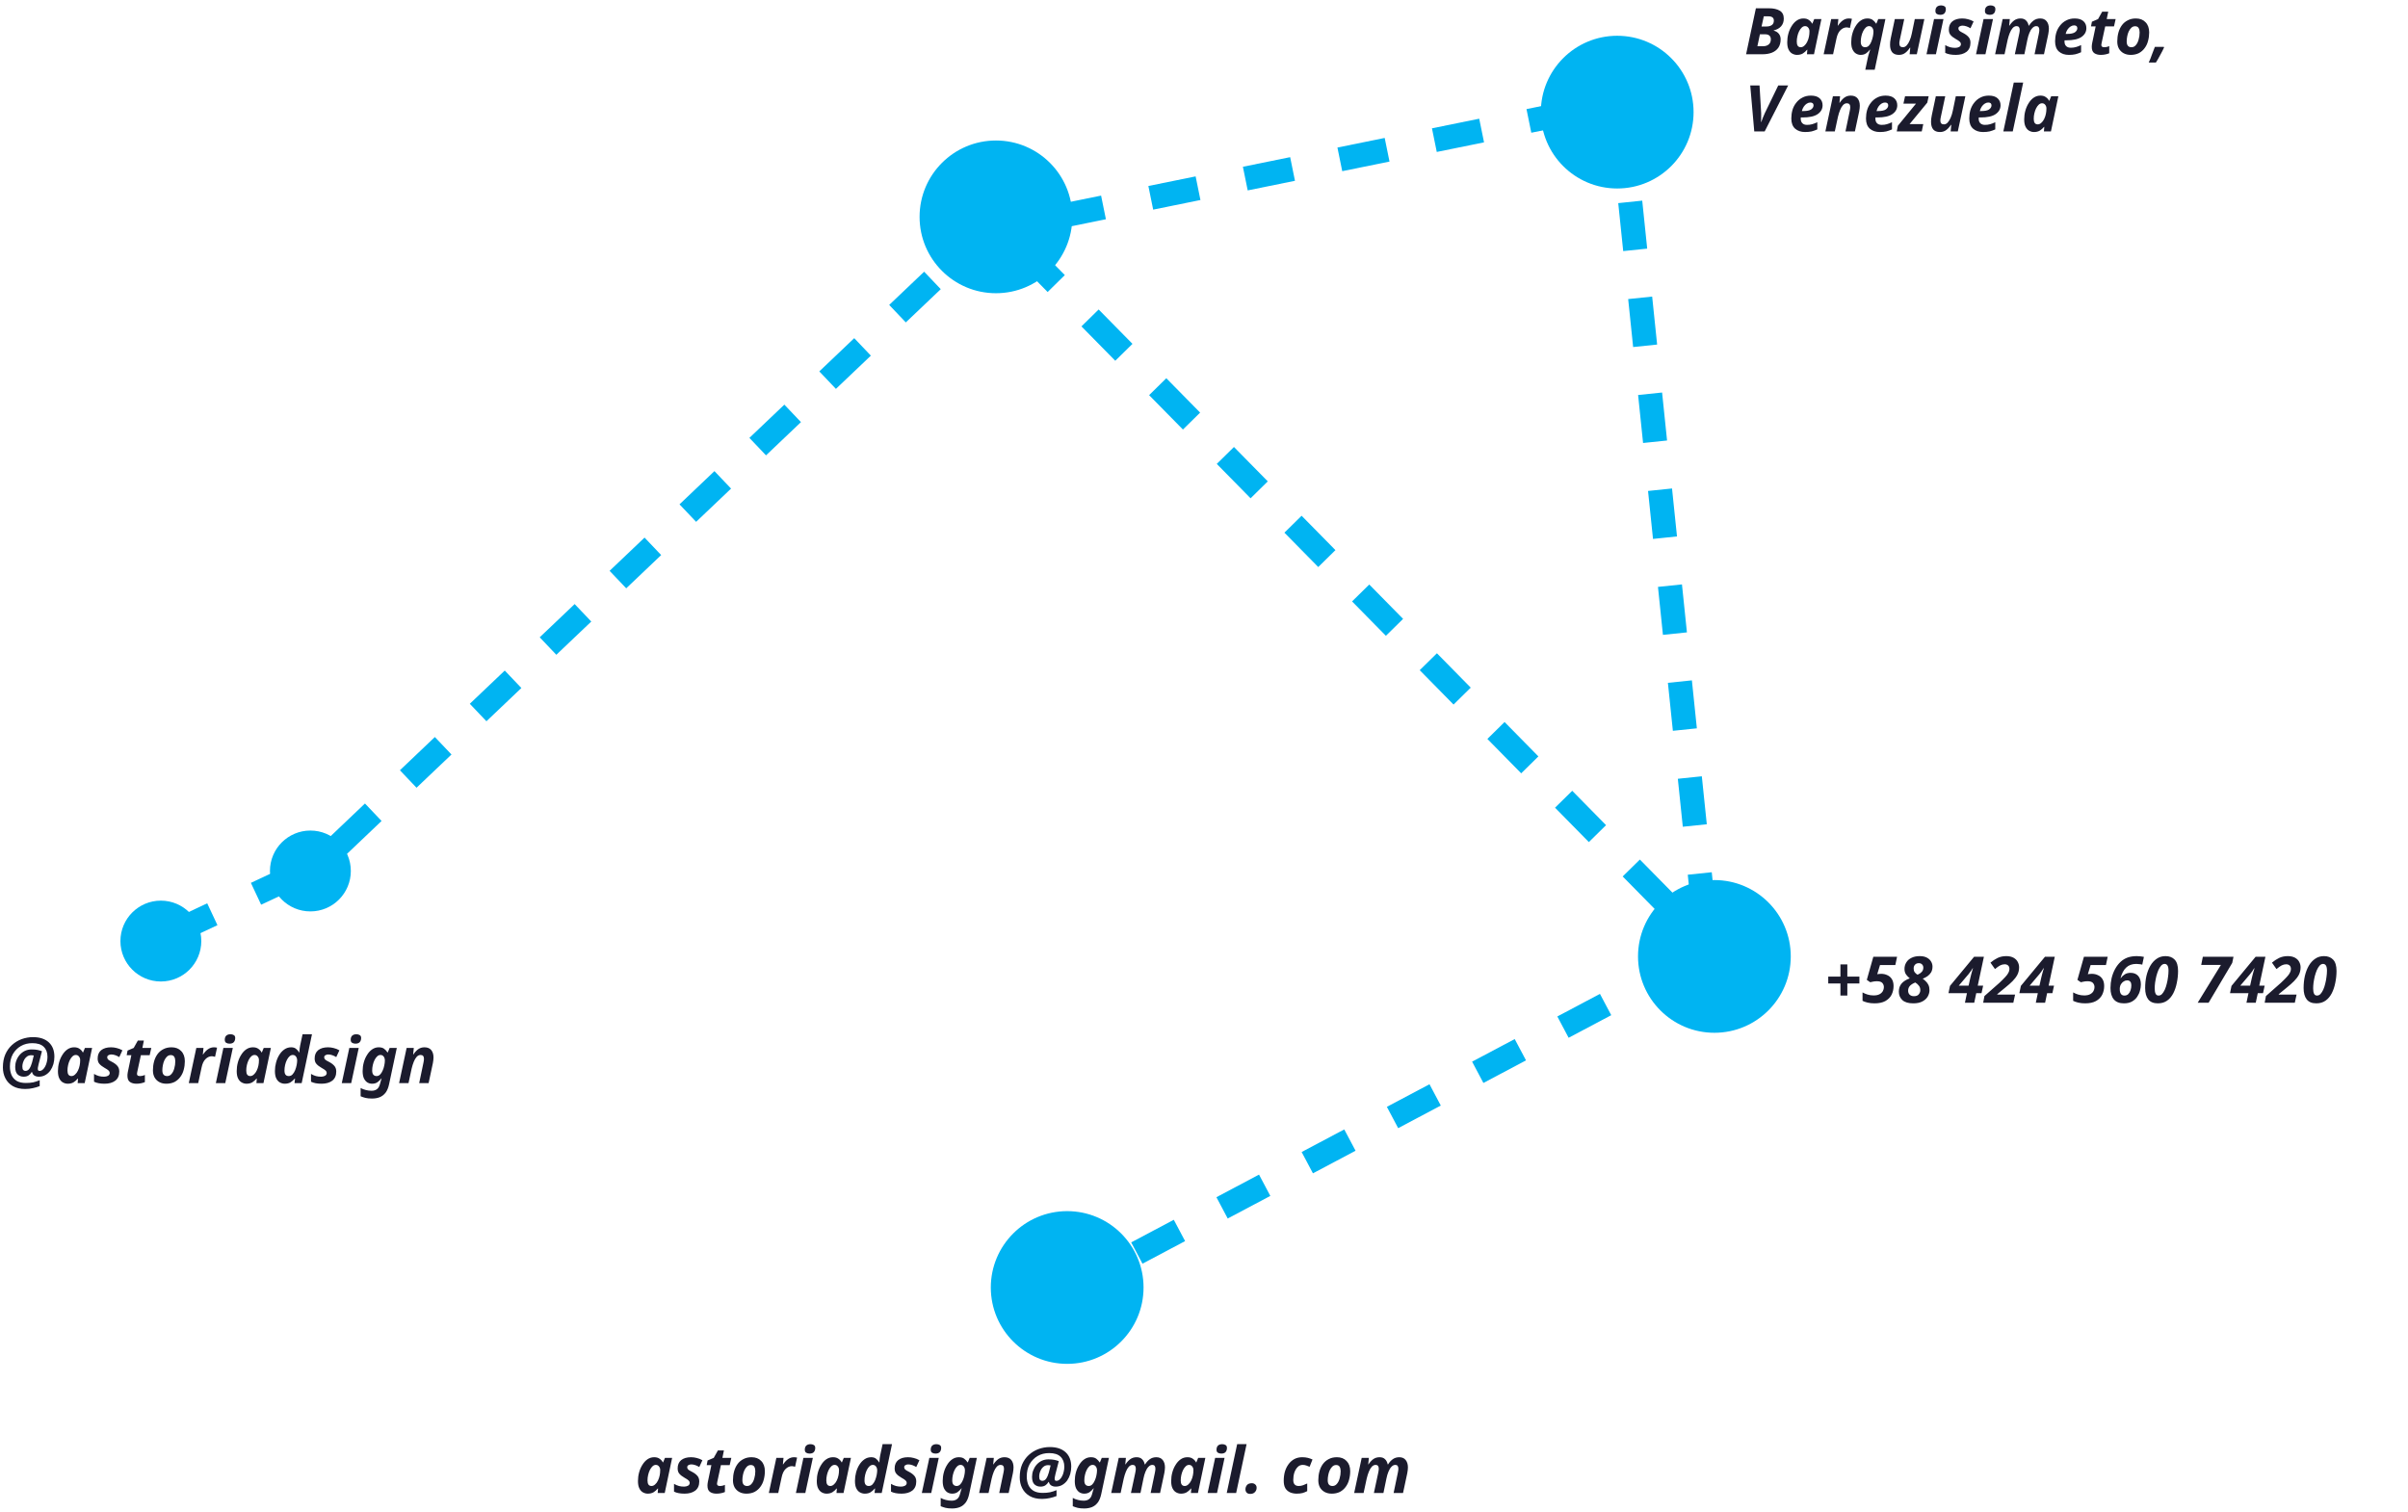
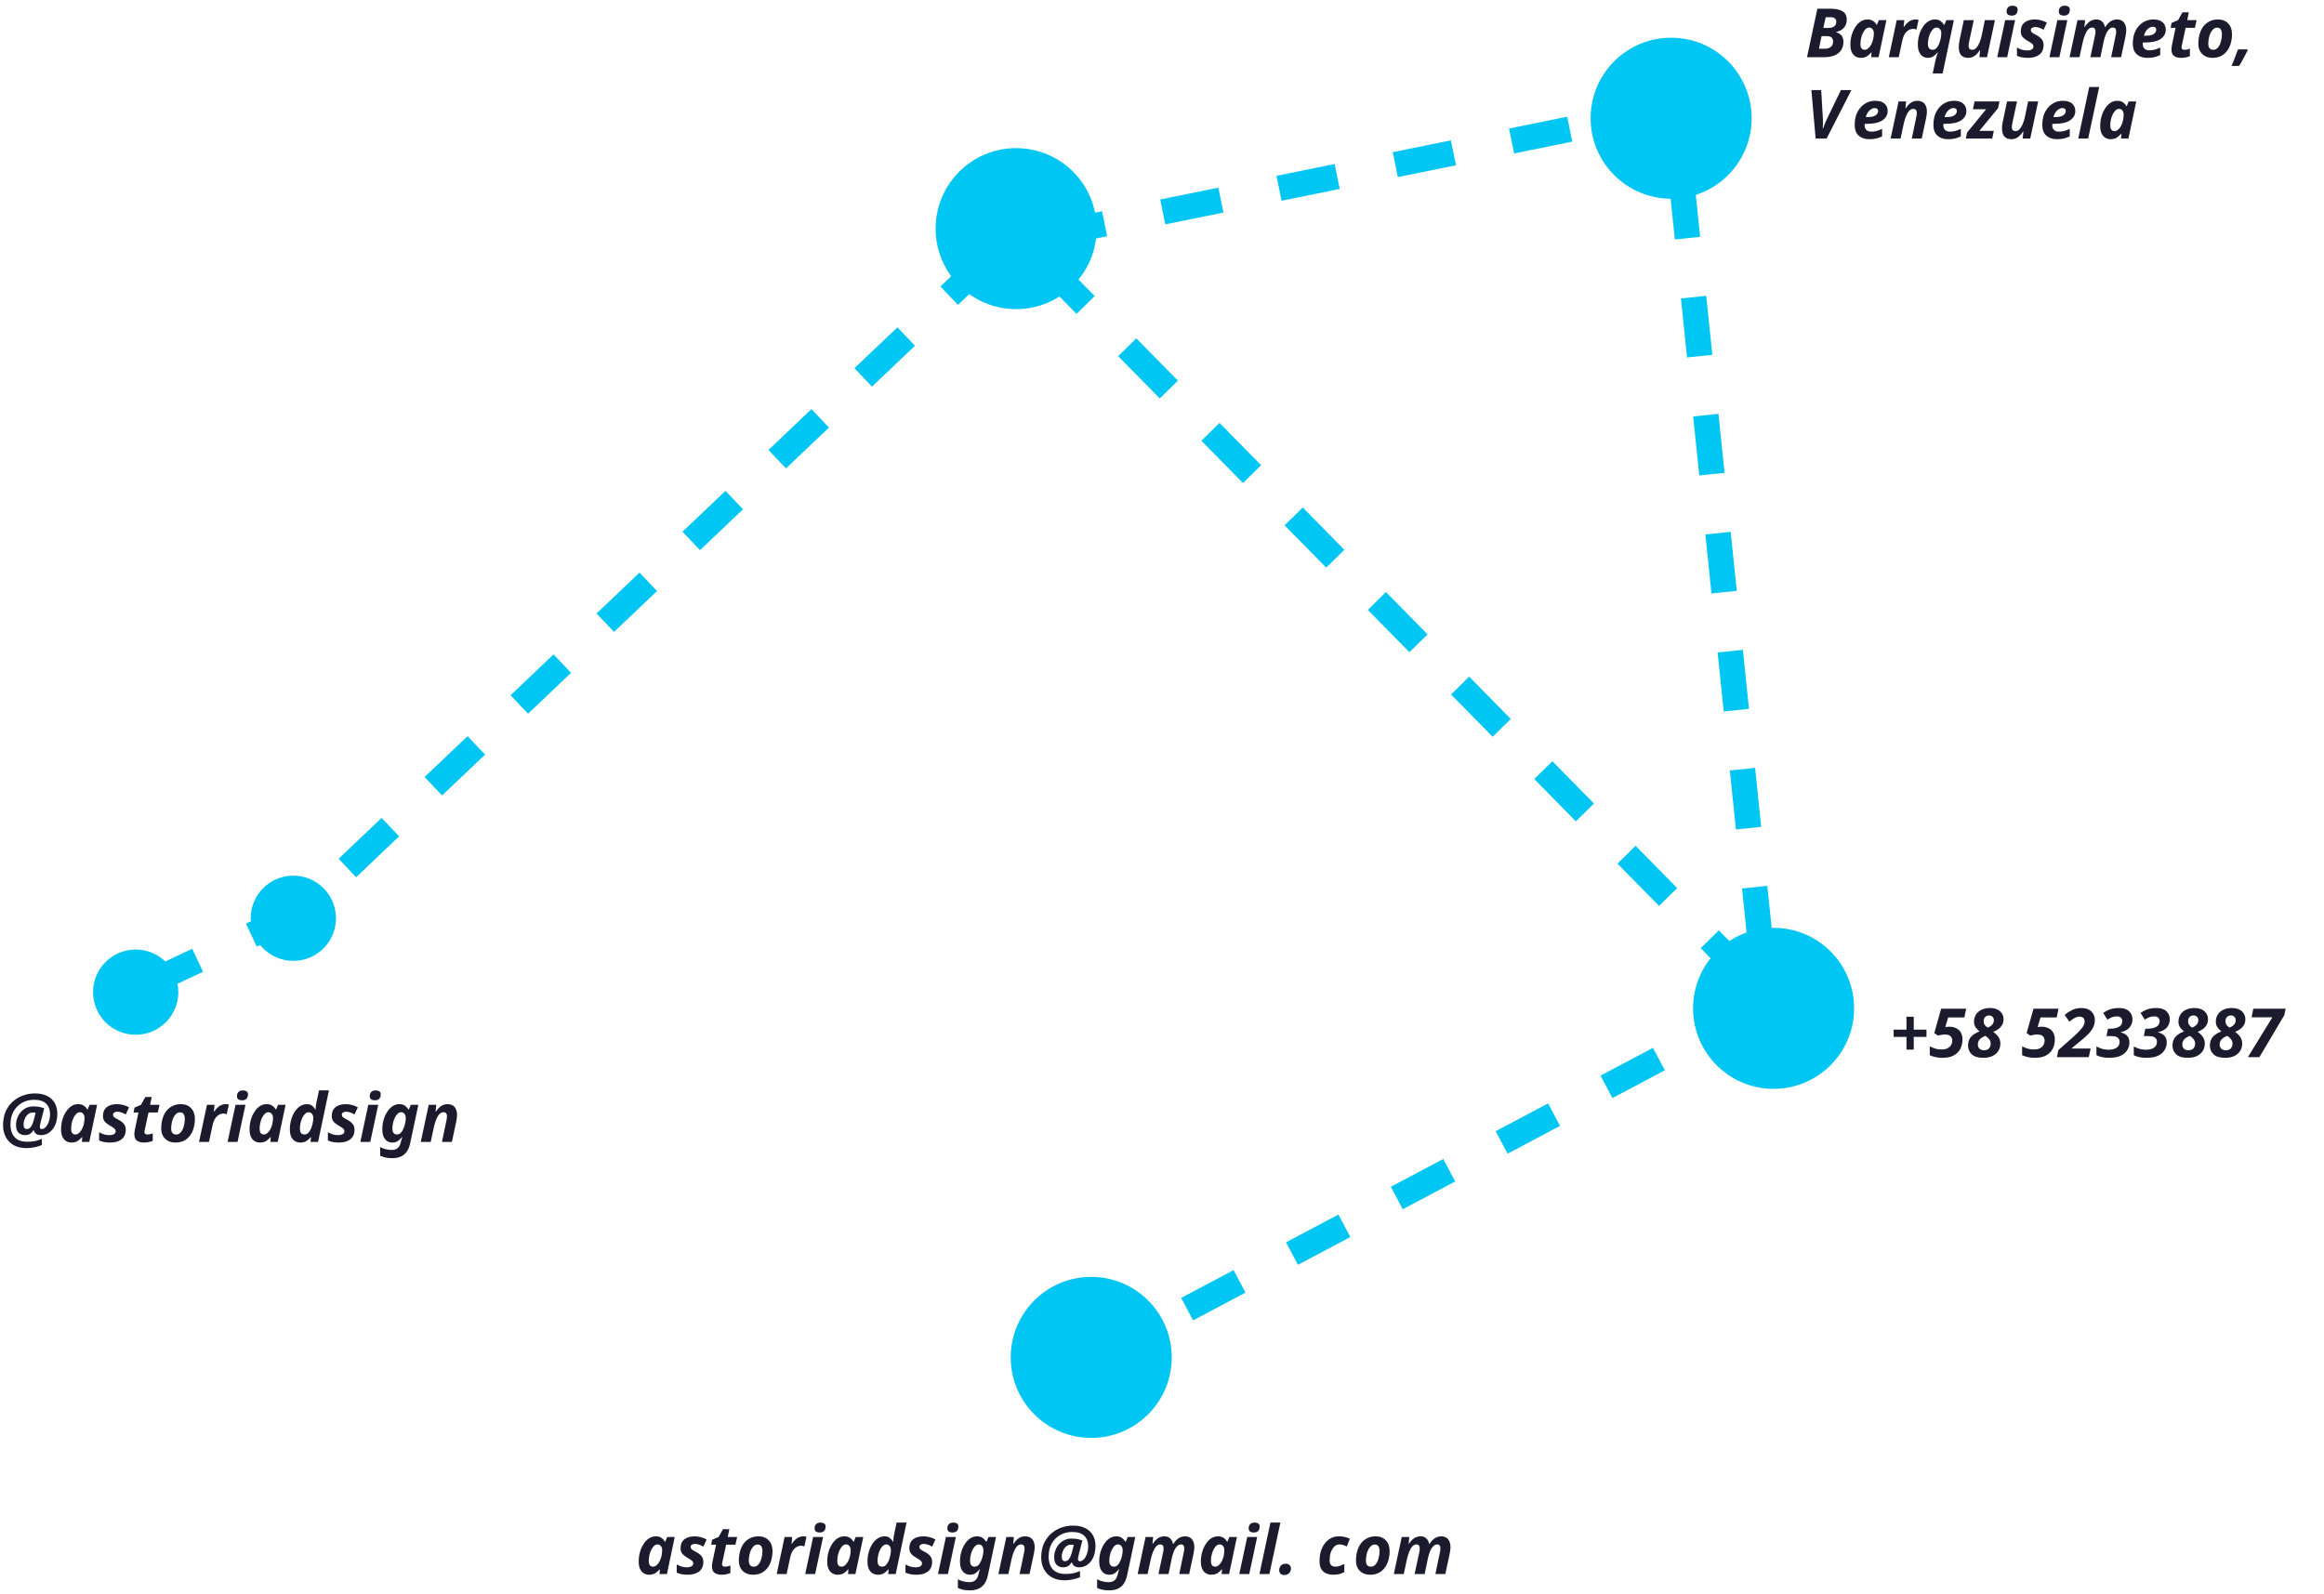
- <svg xmlns="http://www.w3.org/2000/svg" viewBox="0 0 299.54 188.06">
+ <svg xmlns="http://www.w3.org/2000/svg" viewBox="0 0 274.2 188.06">
  <defs>
-     <style>.cls-1{font-size:8px;fill:#1b1b2d;font-family:Metropolis-SemiBoldItalic, Metropolis;font-weight:600;font-style:italic;}.cls-2{letter-spacing:-0.07em;}.cls-3{letter-spacing:0em;}.cls-4{letter-spacing:-0.01em;}.cls-5{fill:#00b4f2;}.cls-6{fill:none;stroke:#00b4f2;stroke-miterlimit:10;stroke-width:3px;stroke-dasharray:6;}</style>
+     <style>.cls-1{font-size:8px;fill:#1b1b2d;font-family:Metropolis-SemiBoldItalic, Metropolis;font-weight:600;font-style:italic;}.cls-2{letter-spacing:-0.07em;}.cls-3{letter-spacing:0em;}.cls-4{letter-spacing:-0.01em;}.cls-5{fill:#00c6f4;}.cls-6{fill:none;stroke:#00c6f4;stroke-miterlimit:10;stroke-width:3px;stroke-dasharray:7;}</style>
  </defs>
  <g id="Capa_2" data-name="Capa 2">
    <g id="Layer_2" data-name="Layer 2">
-       <text class="cls-1" transform="translate(217 6.75)">Barquisimeto,<tspan class="cls-2">
+       <text class="cls-1" transform="translate(213 6.75)">Barquisimeto,<tspan class="cls-2">
          <tspan x="0" y="9.6">V</tspan>
          <tspan class="cls-3" x="5.47" y="9.6">enezuela</tspan>
        </tspan>
      </text>
-       <text class="cls-1" transform="translate(227 124.75)">+58 424 560 7420</text>
-       <text class="cls-1" transform="translate(79 185.75)">astoriadsign@gmail.<tspan class="cls-4" x="80.33" y="0">c</tspan>
+       <text class="cls-1" transform="translate(223 124.75)">+58 5233887</text>
+       <text class="cls-1" transform="translate(75 185.75)">astoriadsign@gmail.<tspan class="cls-4" x="80.33" y="0">c</tspan>
        <tspan x="84.63" y="0">om</tspan>
      </text>
      <text class="cls-1" transform="translate(0 134.75)">@astoriadsign</text>
-       <circle class="cls-5" cx="201.17" cy="13.95" r="9.5" />
-       <circle class="cls-5" cx="123.89" cy="26.98" r="9.5" />
-       <circle class="cls-5" cx="38.61" cy="108.36" r="5.03" />
-       <circle class="cls-5" cx="20.01" cy="117.08" r="5.03" />
-       <circle class="cls-5" cx="213.26" cy="118.99" r="9.5" />
-       <circle class="cls-5" cx="132.75" cy="160.18" r="9.5" />
-       <polyline class="cls-6" points="20.98 116.29 39.58 107.57 122.35 28.84 201.51 12.74 212.43 118.24 132.82 160.45" />
-       <line class="cls-6" x1="127.18" y1="31" x2="218.2" y2="123.52" />
+       <circle class="cls-5" cx="197.17" cy="13.95" r="9.5" />
+       <circle class="cls-5" cx="119.89" cy="26.98" r="9.5" />
+       <circle class="cls-5" cx="34.61" cy="108.36" r="5.03" />
+       <circle class="cls-5" cx="16.01" cy="117.08" r="5.03" />
+       <circle class="cls-5" cx="209.26" cy="118.99" r="9.5" />
+       <circle class="cls-5" cx="128.75" cy="160.18" r="9.5" />
+       <polyline class="cls-6" points="16.98 116.29 35.58 107.57 118.35 28.84 197.51 12.74 208.43 118.24 128.82 160.45" />
+       <line class="cls-6" x1="123.18" y1="31" x2="214.2" y2="123.52" />
    </g>
  </g>
</svg>
